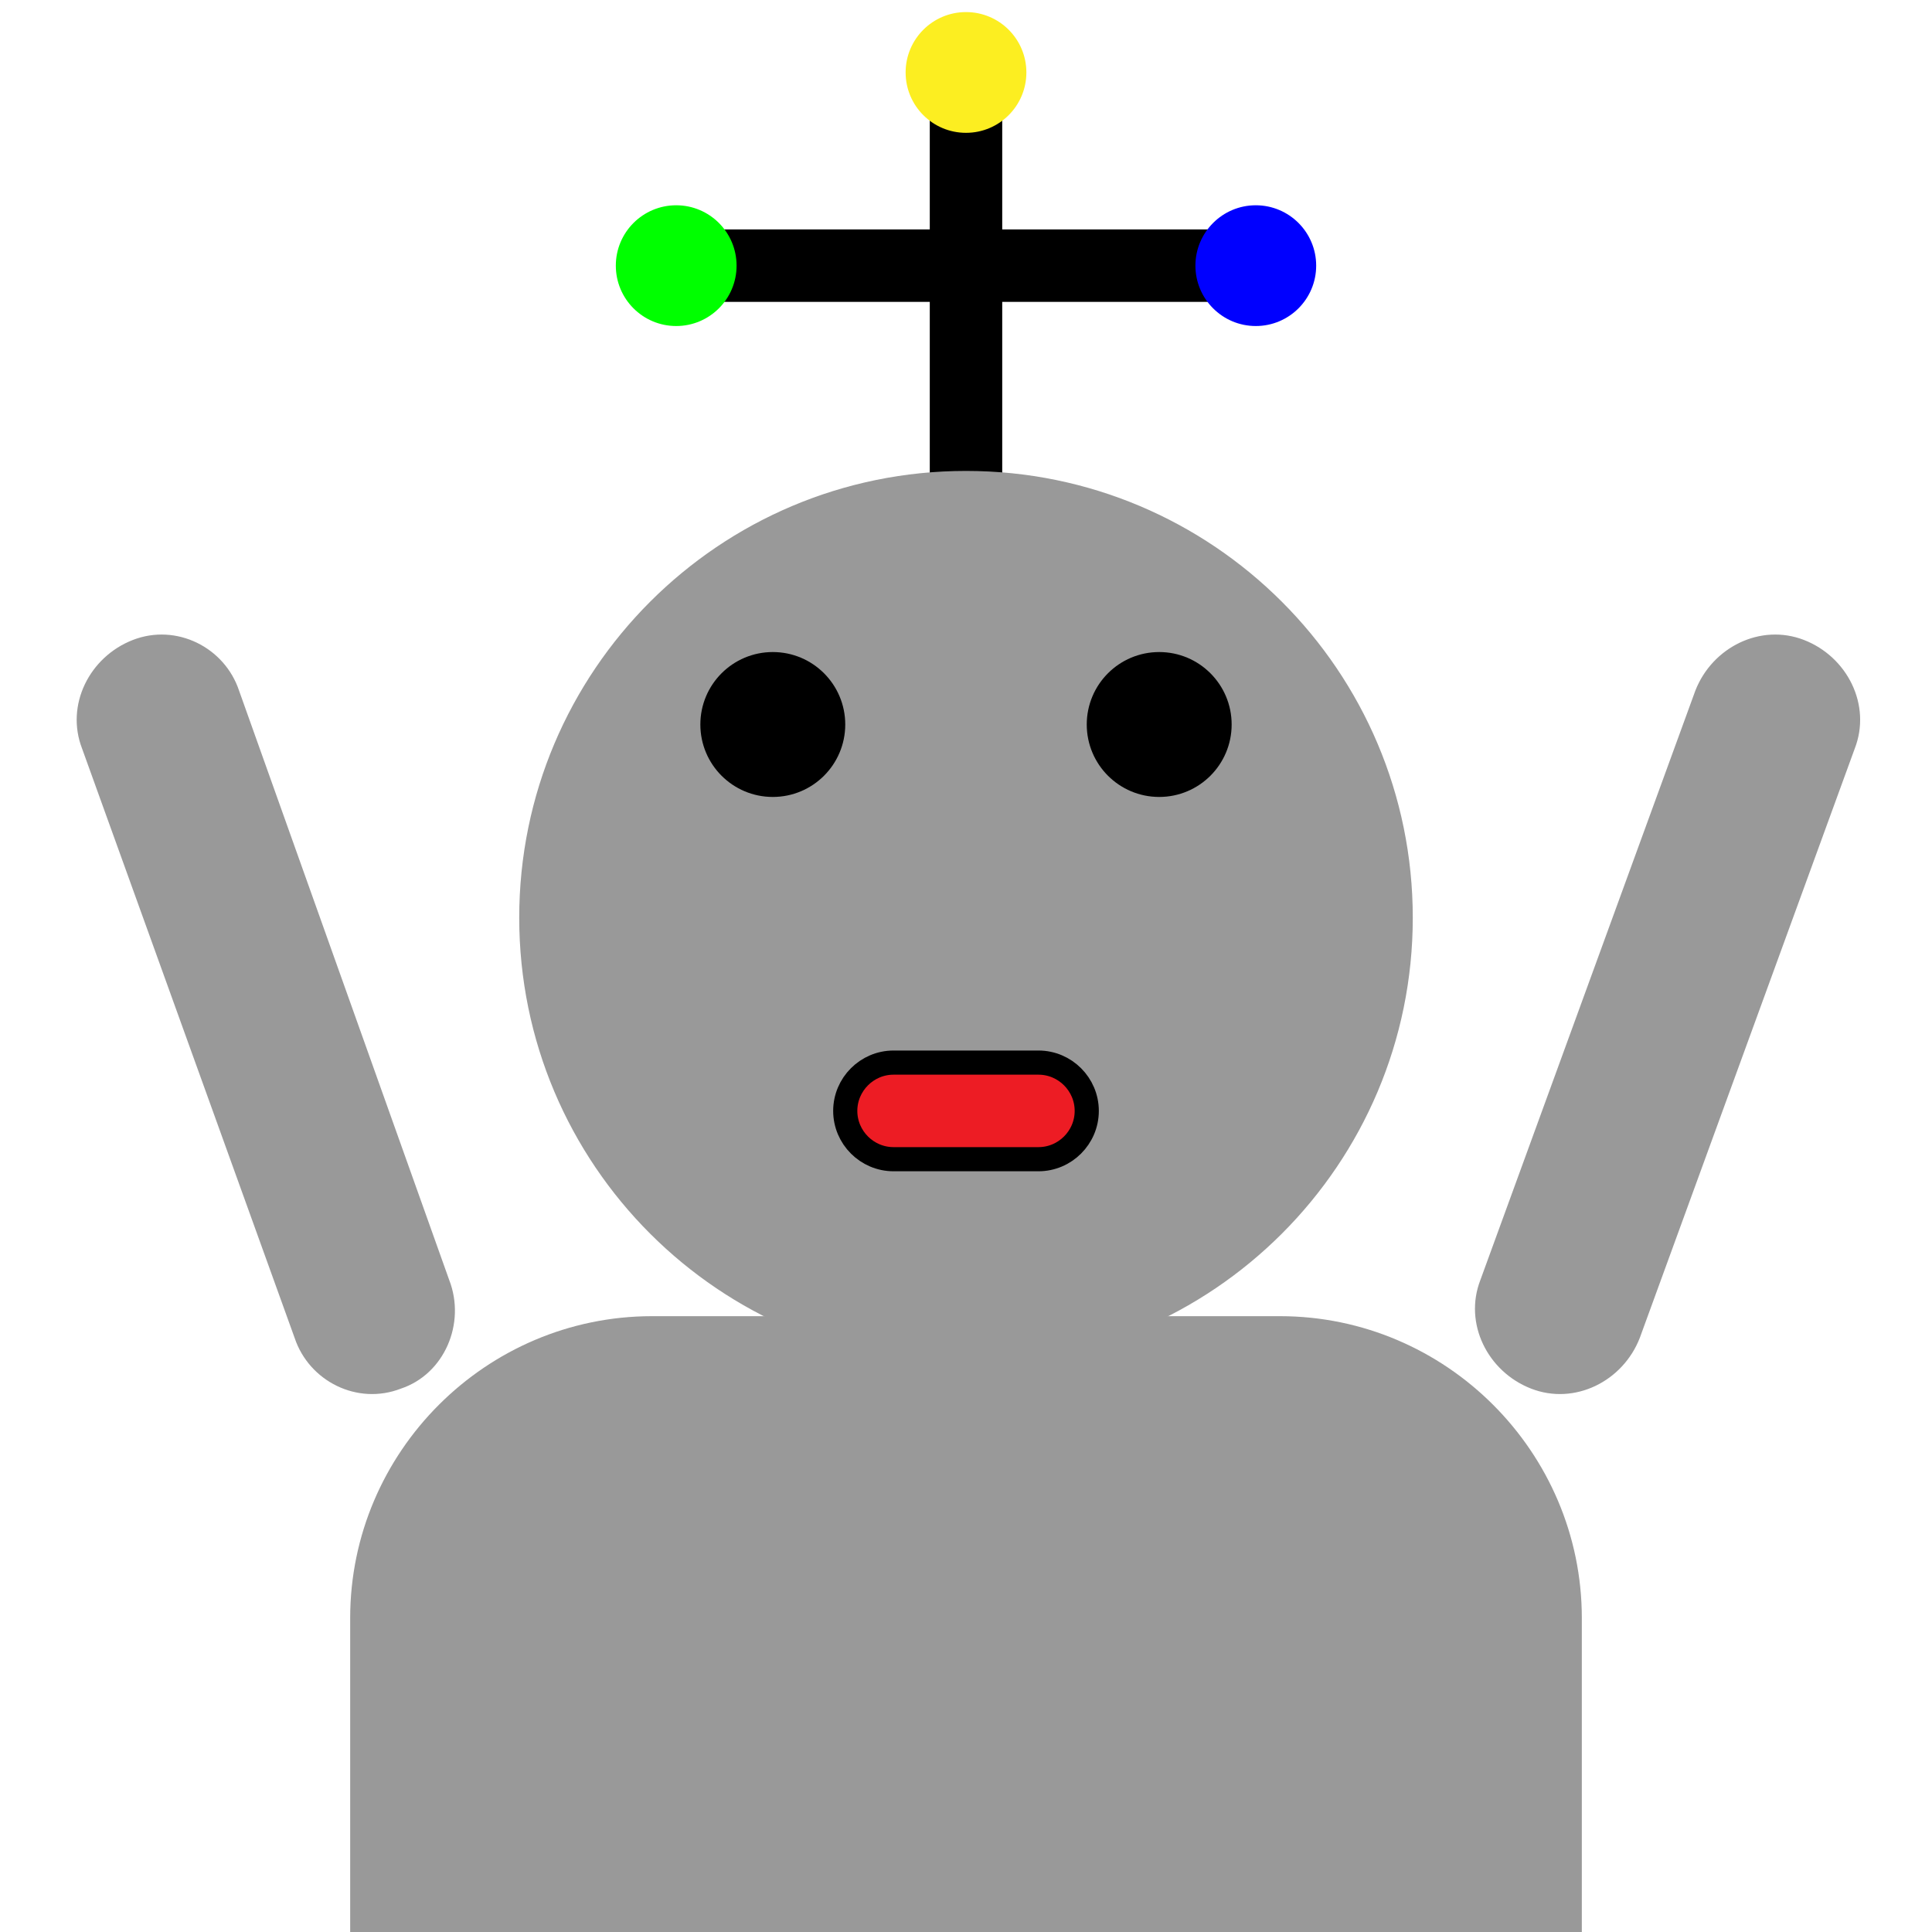
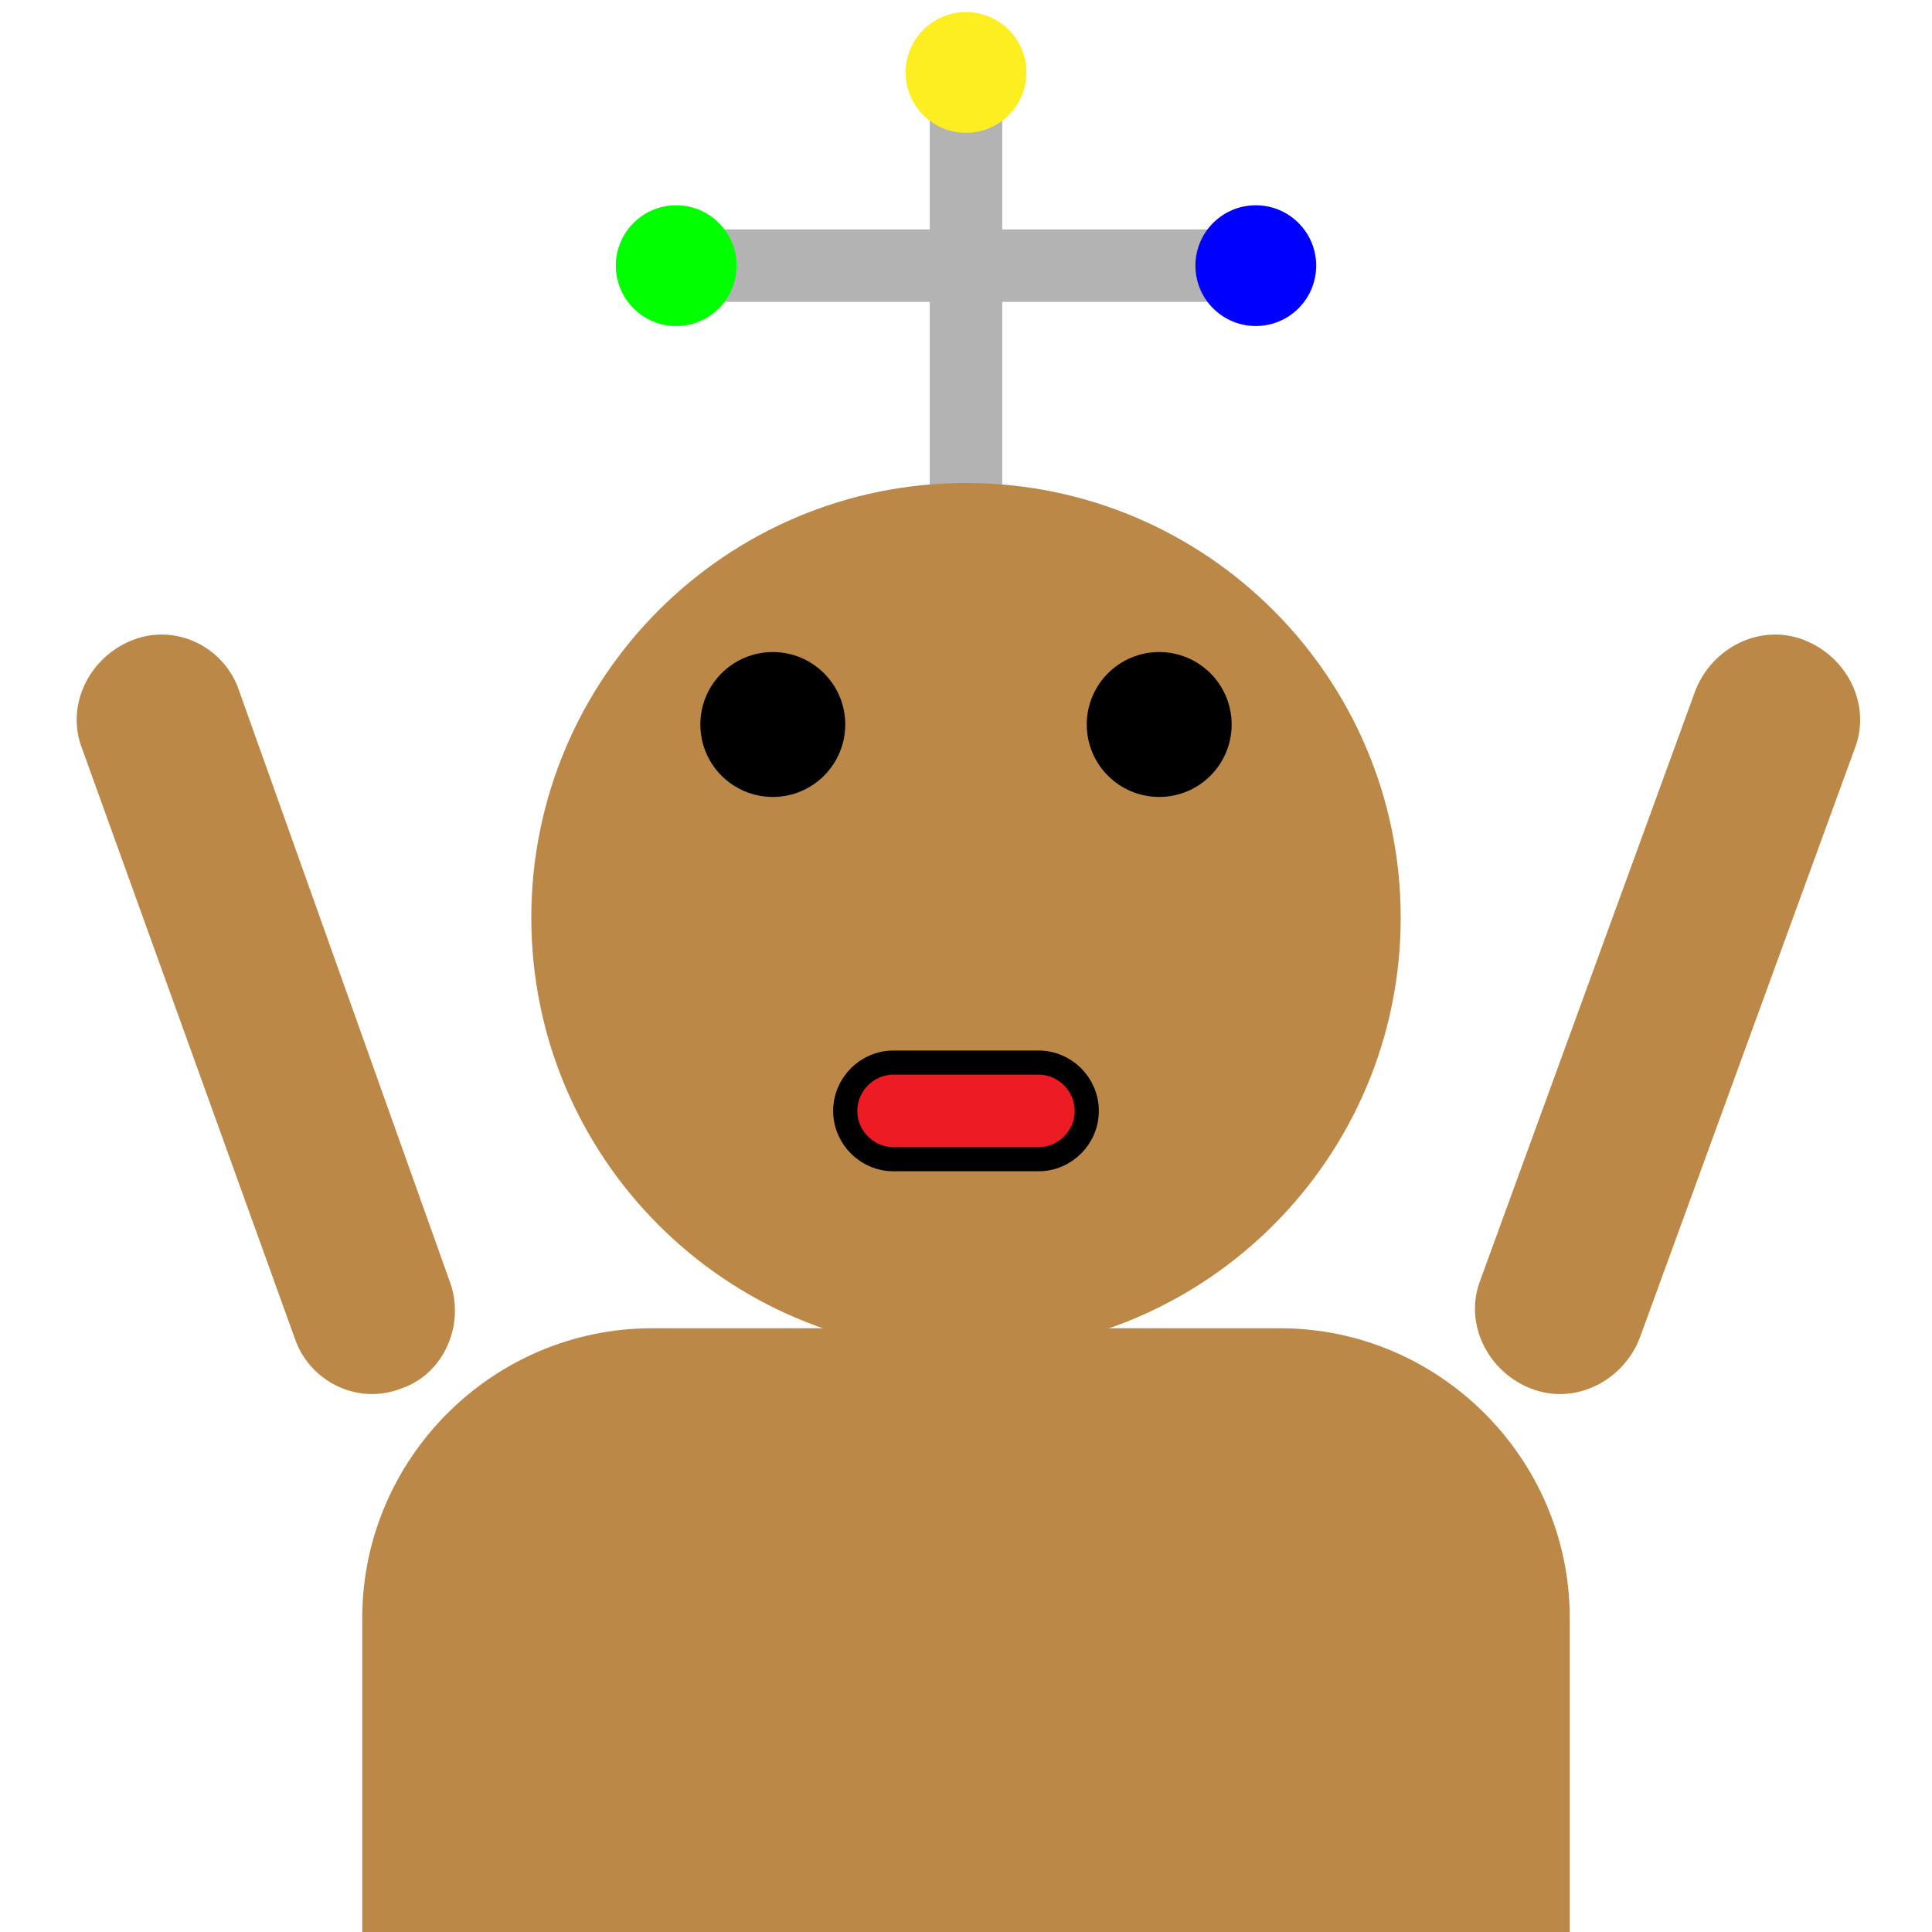
<svg xmlns="http://www.w3.org/2000/svg" version="1.1" id="Layer_1" x="0px" y="0px" viewBox="0 0 80 80" style="enable-background:new 0 0 80 80;" xml:space="preserve">
  <style type="text/css">
- 	.st0{stroke:#000000;stroke-miterlimit:10;}
- 	.st1{fill:#999999;stroke:#999999;stroke-miterlimit:10;}
- 	.st2{fill:#ED1C24;stroke:#000000;stroke-miterlimit:10;}
- 	.st3{fill:#00FF00;}
- 	.st4{fill:#0000FF;}
- 	.st5{fill:#FCEE21;}
- 	.st6{fill:#999999;}
+ 	.st0{fill:#B3B3B3;stroke:#B3B3B3;stroke-miterlimit:10;}
+ 	.st1{fill:#BC8848;}
+ 	.st2{stroke:#000000;stroke-miterlimit:10;}
+ 	.st3{fill:#ED1C24;stroke:#000000;stroke-miterlimit:10;}
+ 	.st4{fill:#00FF00;}
+ 	.st5{fill:#0000FF;}
+ 	.st6{fill:#FCEE21;}
</style>
  <rect x="39" y="2" class="st0" width="2" height="20" />
  <circle class="st1" cx="40" cy="38" r="18" />
  <path class="st1" d="M53,95H27c-6.6,0-12-5.4-12-12V67c0-6.6,5.4-12,12-12h26c6.6,0,12,5.4,12,12v16C65,89.6,59.6,95,53,95z" />
-   <circle class="st0" cx="32" cy="30" r="2.5" />
-   <circle class="st0" cx="48" cy="30" r="2.5" />
-   <path class="st2" d="M43,48h-6c-1.1,0-2-0.9-2-2v0c0-1.1,0.9-2,2-2h6c1.1,0,2,0.9,2,2v0C45,47.1,44.1,48,43,48z" />
+   <circle class="st2" cx="32" cy="30" r="2.5" />
+   <circle class="st2" cx="48" cy="30" r="2.5" />
+   <path class="st3" d="M43,48h-6c-1.1,0-2-0.9-2-2v0c0-1.1,0.9-2,2-2h6c1.1,0,2,0.9,2,2v0C45,47.1,44.1,48,43,48z" />
  <rect x="30" y="10" class="st0" width="20" height="2" />
-   <circle class="st3" cx="28" cy="11" r="2.5" />
-   <circle class="st4" cx="52" cy="11" r="2.5" />
-   <circle class="st5" cx="40" cy="3" r="2.5" />
-   <path class="st6" d="M16.6,57.5L16.6,57.5c-1.8,0.7-3.8-0.3-4.4-2.1L3.4,31c-0.7-1.8,0.3-3.8,2.1-4.5l0,0c1.8-0.7,3.8,0.3,4.4,2.1  L18.6,53C19.3,54.8,18.4,56.9,16.6,57.5z" />
-   <path class="st6" d="M63.4,57.5L63.4,57.5c-1.8-0.7-2.8-2.7-2.1-4.5l8.9-24.4c0.7-1.8,2.7-2.8,4.5-2.1l0,0c1.8,0.7,2.8,2.7,2.1,4.5  l-8.9,24.4C67.2,57.2,65.2,58.2,63.4,57.5z" />
+   <circle class="st4" cx="28" cy="11" r="2.5" />
+   <circle class="st5" cx="52" cy="11" r="2.5" />
+   <circle class="st6" cx="40" cy="3" r="2.5" />
+   <path class="st1" d="M16.6,57.5L16.6,57.5c-1.8,0.7-3.8-0.3-4.4-2.1L3.4,31c-0.7-1.8,0.3-3.8,2.1-4.5l0,0c1.8-0.7,3.8,0.3,4.4,2.1  L18.6,53C19.3,54.8,18.4,56.9,16.6,57.5z" />
+   <path class="st1" d="M63.4,57.5L63.4,57.5c-1.8-0.7-2.8-2.7-2.1-4.5l8.9-24.4c0.7-1.8,2.7-2.8,4.5-2.1l0,0c1.8,0.7,2.8,2.7,2.1,4.5  l-8.9,24.4C67.2,57.2,65.2,58.2,63.4,57.5z" />
</svg>
